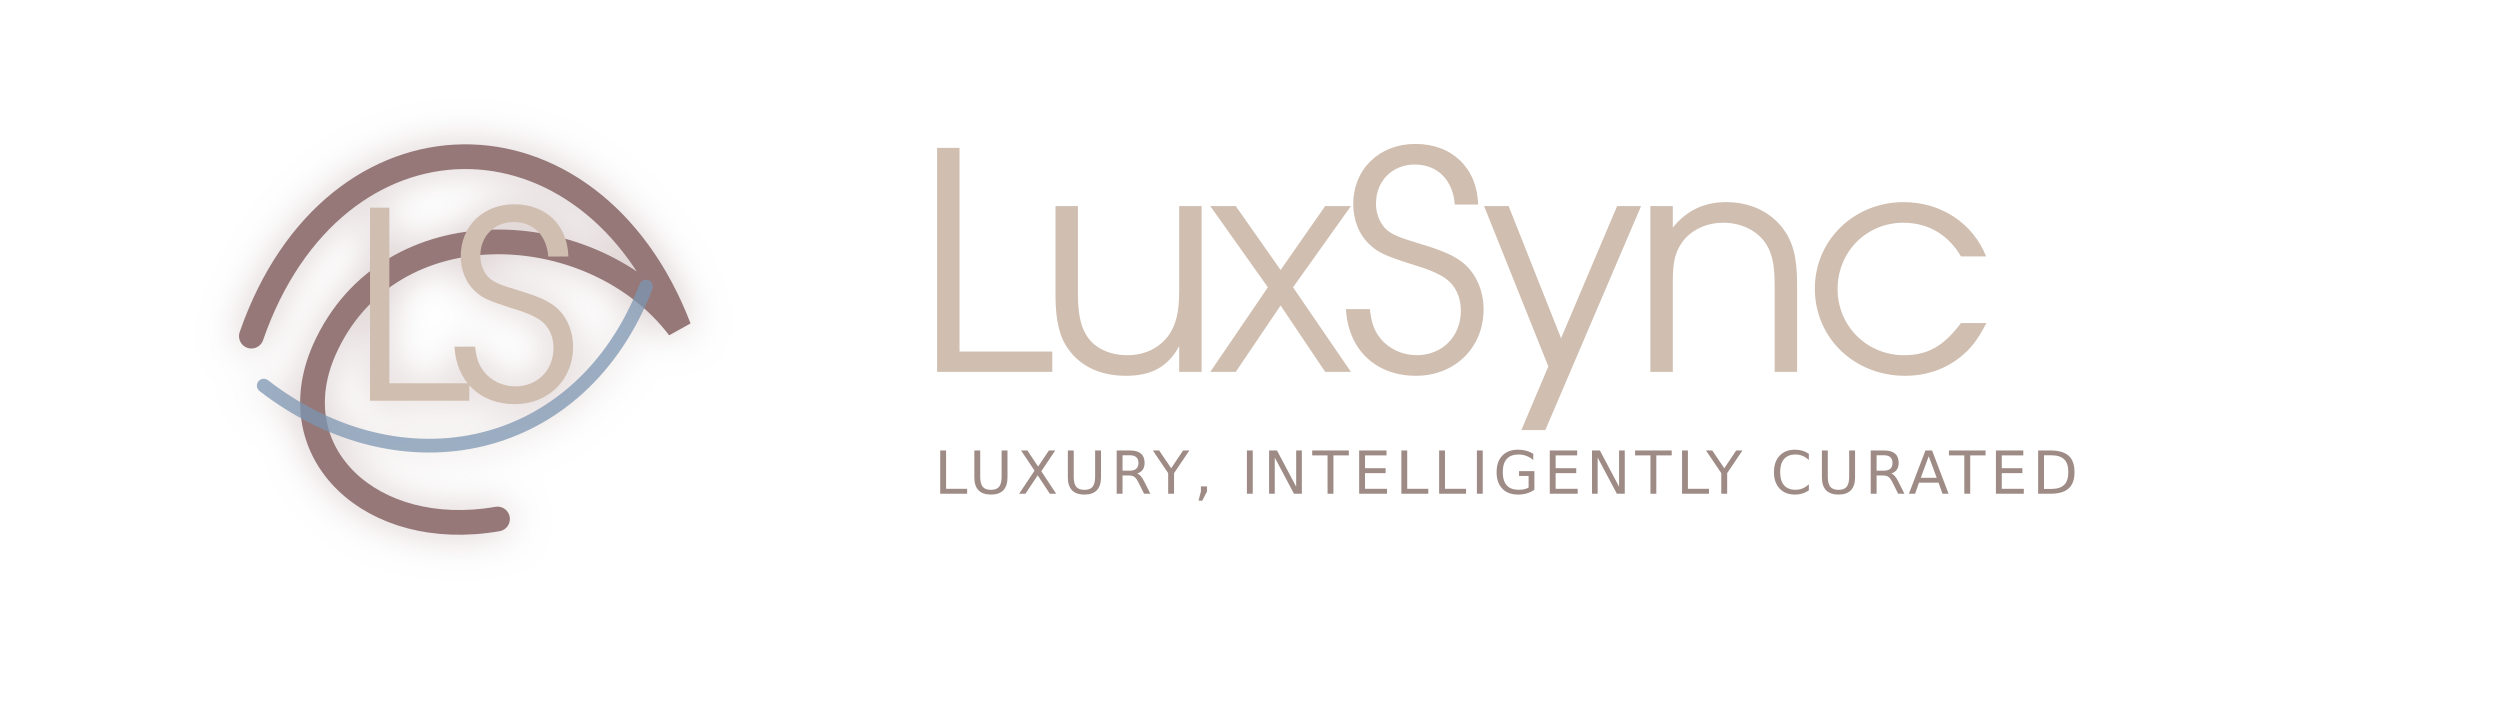
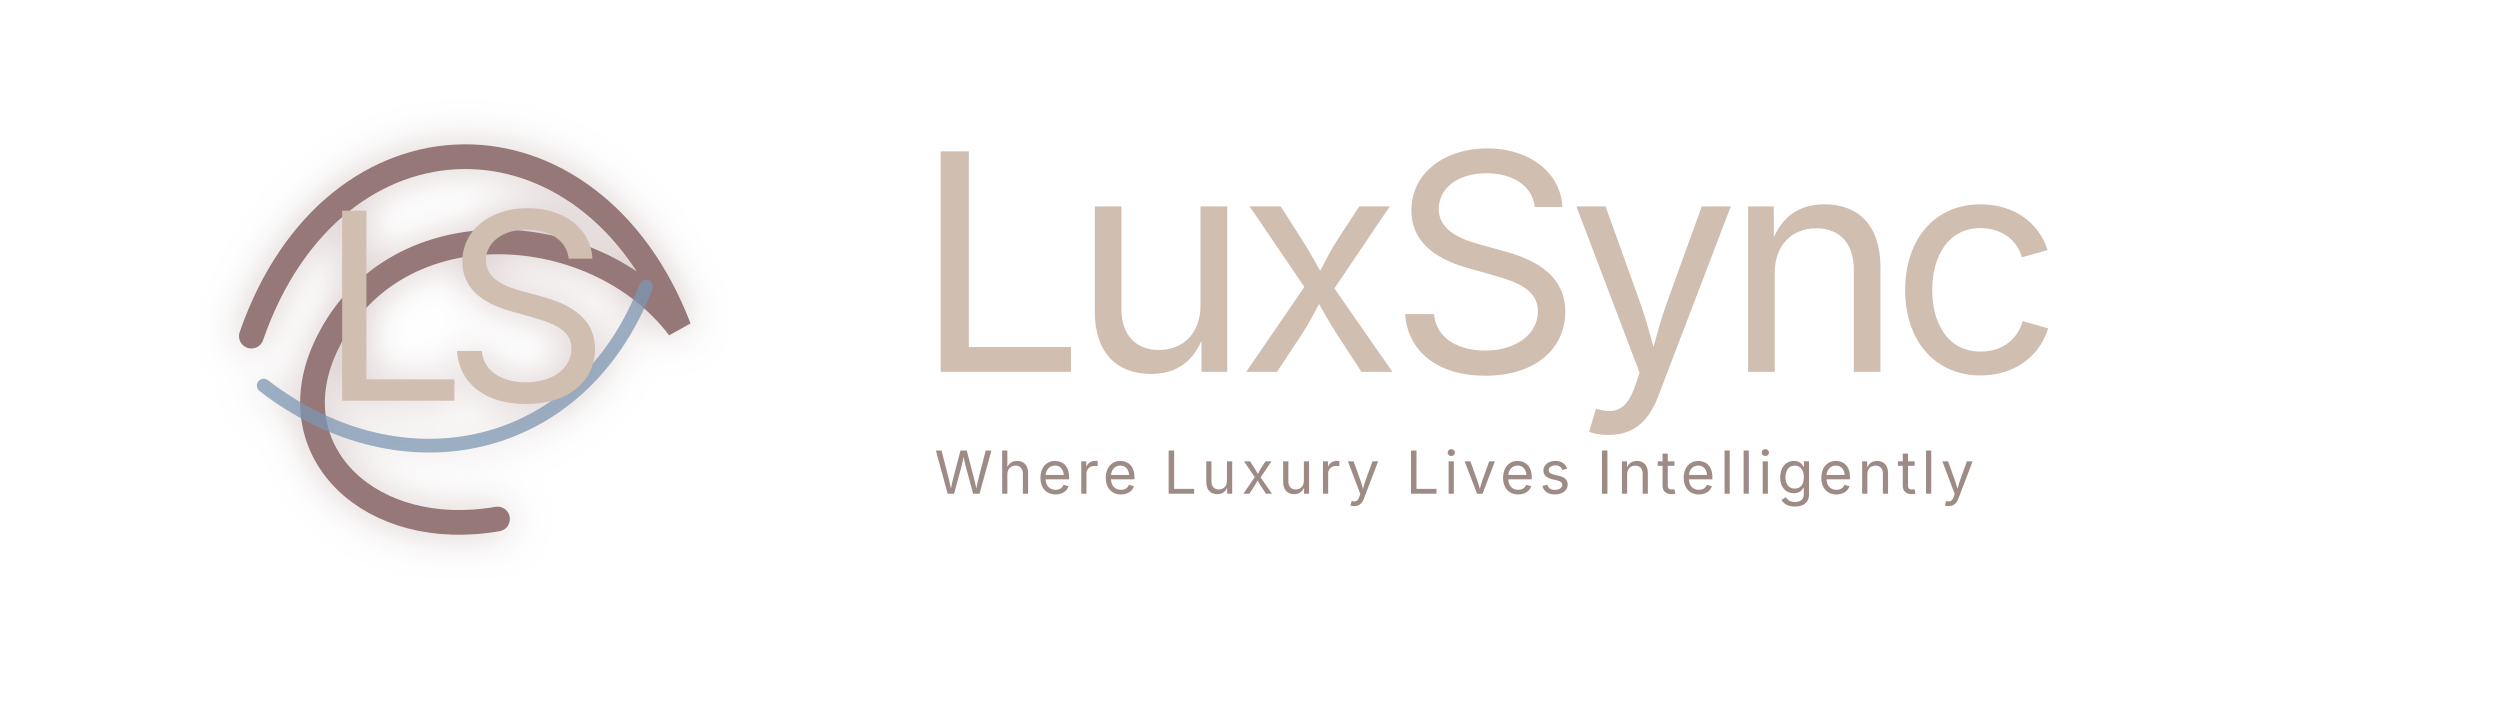
<svg xmlns="http://www.w3.org/2000/svg" width="1600" height="460" viewBox="0 0 1600 460" role="img" aria-label="LuxSync horizontal logo lockup">
  <defs>
    <linearGradient id="bg" x1="0" y1="0" x2="1" y2="1">
      <stop stop-color="#0D1526" />
      <stop offset="1" stop-color="#172036" />
    </linearGradient>
    <linearGradient id="navyDrift" x1="0" y1="0" x2="0" y2="1">
      <stop stop-color="#0D1526" />
      <stop offset="1" stop-color="#172036" />
    </linearGradient>
    <linearGradient id="warmVeil" x1="0" y1="1" x2="0" y2="0">
      <stop stop-color="#D0BEB0" stop-opacity=".72" />
      <stop offset="1" stop-color="#D0BEB0" stop-opacity="0" />
    </linearGradient>
    <linearGradient id="lavenderMist" x1="0" y1="0" x2="1" y2="1">
      <stop stop-color="#7B96B2" stop-opacity=".55" />
      <stop offset="1" stop-color="#7B96B2" stop-opacity="0" />
    </linearGradient>
    <radialGradient id="roseDrift">
      <stop stop-color="#967878" stop-opacity=".85" />
      <stop offset="1" stop-color="#967878" stop-opacity="0" />
    </radialGradient>
    <radialGradient id="softLight">
      <stop stop-color="#D0BEB0" />
      <stop offset=".32" stop-color="#967878" stop-opacity=".7" />
      <stop offset="1" stop-color="#967878" stop-opacity="0" />
    </radialGradient>
    <filter id="roseGlow" x="-80%" y="-80%" width="260%" height="260%">
      <feGaussianBlur stdDeviation="14" result="b" />
      <feColorMatrix in="b" values="0 0 0 0 .588 0 0 0 0 .471 0 0 0 0 .471 0 0 0 .75 0" />
      <feMerge>
        <feMergeNode />
        <feMergeNode in="SourceGraphic" />
      </feMerge>
    </filter>
    <filter id="steelGlow" x="-80%" y="-80%" width="260%" height="260%">
      <feGaussianBlur stdDeviation="10" result="b" />
      <feColorMatrix in="b" values="0 0 0 0 .482 0 0 0 0 .588 0 0 0 0 .698 0 0 0 .7 0" />
      <feMerge>
        <feMergeNode />
        <feMergeNode in="SourceGraphic" />
      </feMerge>
    </filter>
    <filter id="shadow" x="-30%" y="-30%" width="160%" height="160%">
      <feDropShadow dx="0" dy="14" stdDeviation="18" flood-color="#0D1526" flood-opacity=".6" />
    </filter>
    <filter id="suedeNoise" x="0" y="0" width="100%" height="100%">
      <feTurbulence baseFrequency=".7" numOctaves="4" seed="23" type="fractalNoise" result="n" />
      <feColorMatrix in="n" type="saturate" values="0" result="g" />
      <feComponentTransfer in="g">
        <feFuncA type="table" tableValues="0 .15" />
      </feComponentTransfer>
      <feBlend in="SourceGraphic" mode="soft-light" />
    </filter>
    <style>
-       .display{font-family:'Century Gothic','URW Gothic','DejaVu Sans',sans-serif}
-       .body{font-family:Candara,'DejaVu Sans',sans-serif}
+       .display{font-family:'Manrope','system-ui','-apple-system','sans-serif'}
+       .body{font-family:'Inter','system-ui','-apple-system','sans-serif'}
      .mono{font-family:Consolas,'DejaVu Sans Mono',monospace}
      .line{fill:none;stroke:#967878;stroke-width:18;stroke-linecap:round;stroke-linejoin:round}
      .line2{fill:none;stroke:#D0BEB0;stroke-width:12;stroke-linecap:round;stroke-linejoin:round}
      .soft{fill:#172036;stroke:#967878;stroke-opacity:.55;stroke-width:3}
    </style>
  </defs>
  <g transform="translate(72 -26) scale(.88)">
    <g transform="translate(256 256)" filter="url(#roseGlow)">
      <path d="M-155 18 C-95-155 92-155 156 12 C94-70-55-78-102 28 C-135 103-68 167 24 151" fill="none" stroke="#967878" stroke-width="18" stroke-linecap="round" />
      <path d="M132-18 C85 104-45 132-146 54" fill="none" stroke="#7B96B2" stroke-width="10" stroke-linecap="round" opacity=".75" />
      <text x="0" y="65" class="display" font-size="190" fill="#D0BEB0" text-anchor="middle" letter-spacing="-18">LS</text>
    </g>
  </g>
  <text x="585" y="238" class="display" font-size="194" fill="#D0BEB0" letter-spacing="-9">LuxSync</text>
-   <text x="598" y="316" class="body" font-size="38" fill="#9E8B85" letter-spacing="3">LUXURY, INTELLIGENTLY CURATED</text>
+   <text x="598" y="316" class="body" font-size="38" fill="#9E8B85" letter-spacing="3">Where Luxury Lives Intelligently</text>
</svg>
